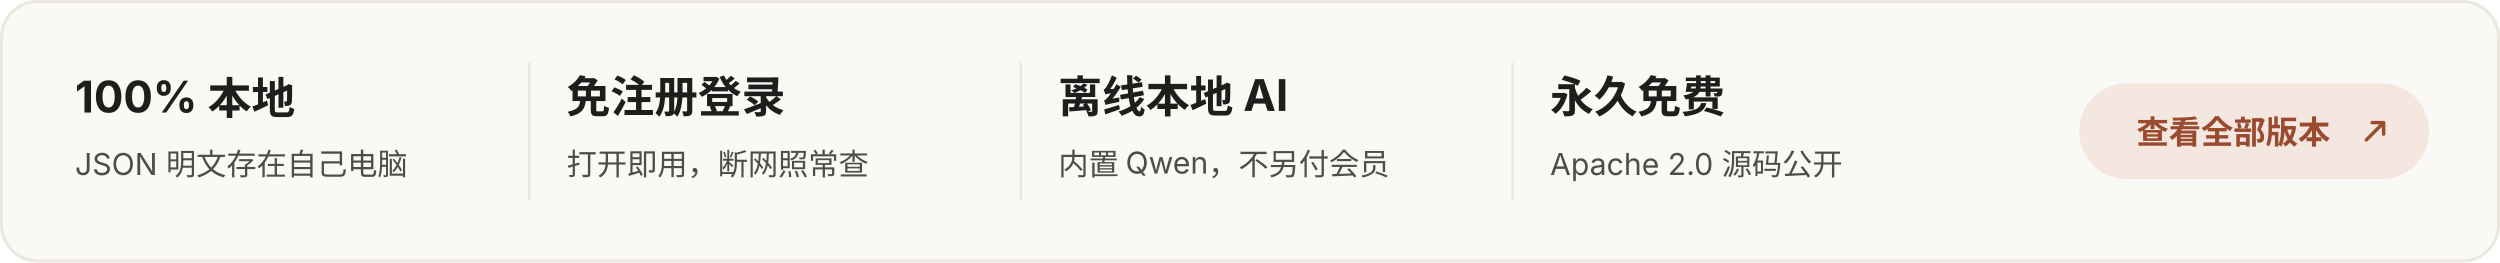
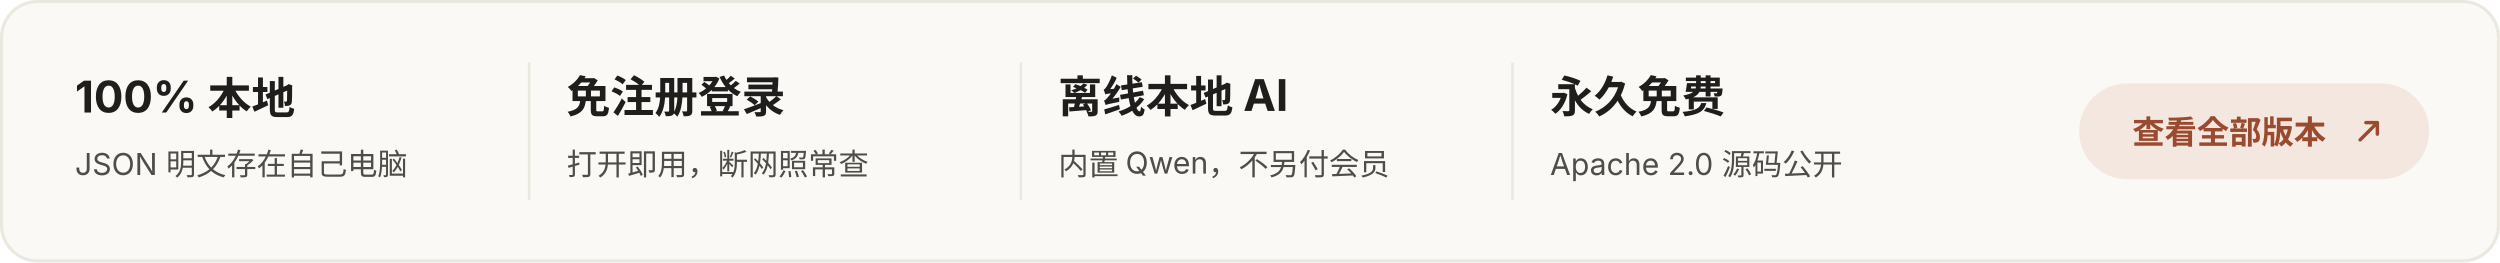
<svg xmlns="http://www.w3.org/2000/svg" width="1200" height="126" viewBox="0 0 1200 126" role="img" aria-label="Cooool Mark 核心承诺：100% 本地、免注册登录、离线 AI、Apache 2.0 永久免费" preserveAspectRatio="xMidYMid meet">
  <defs>
    <clipPath id="frCZL">
      <rect x="0" y="0" width="1200" height="126" rx="18" />
    </clipPath>
  </defs>
  <style>

  .sans{font-family:-apple-system,BlinkMacSystemFont,"PingFang SC","Hiragino Sans GB","Microsoft YaHei","Helvetica Neue",sans-serif}
  .serif{font-family:"Songti SC","Noto Serif CJK SC",Georgia,serif}
  .mono{font-family:"JetBrains Mono",ui-monospace,"SF Mono",Menlo,Consolas,monospace}

  @media(prefers-reduced-motion:reduce){*{animation:none!important}}
  </style>
  <g clip-path="url(#frCZL)">
    <rect width="1200" height="126" fill="#faf9f5" />
    <text class="sans" x="36" y="54" font-size="21" font-weight="700" fill="#1f1e1d">100% 本地</text>
    <text class="sans" x="36" y="84" font-size="14.5" fill="#4f4d47">JSON 明文存在自己电脑</text>
    <line x1="254" y1="30" x2="254" y2="96" stroke="#ebe8df" stroke-width="1.2" />
    <text class="sans" x="272" y="54" font-size="21" font-weight="700" fill="#1f1e1d">免注册登录</text>
    <text class="sans" x="272" y="84" font-size="14.5" fill="#4f4d47">打开即用，断网照常查</text>
    <line x1="490" y1="30" x2="490" y2="96" stroke="#ebe8df" stroke-width="1.2" />
    <text class="sans" x="508" y="54" font-size="21" font-weight="700" fill="#1f1e1d">离线本地 AI</text>
    <text class="sans" x="508" y="84" font-size="14.5" fill="#4f4d47">内置 Qwen，不另付会员</text>
    <line x1="726" y1="30" x2="726" y2="96" stroke="#ebe8df" stroke-width="1.2" />
    <text class="sans" x="744" y="54" font-size="21" font-weight="700" fill="#1f1e1d">永久免费</text>
    <text class="sans" x="744" y="84" font-size="14.5" fill="#4f4d47">Apache 2.0 源码公开</text>
    <rect x="998" y="40" width="168" height="46" rx="23" fill="#f3e7e0" />
-     <text class="sans" x="1072" y="69" text-anchor="middle" font-size="15.5" font-weight="600" fill="#9a4a2e">查看全部版本</text>
-     <g transform="translate(1140 63) scale(0.92)" fill="none" stroke="#9a4a2e" stroke-width="1.8" stroke-linecap="round" stroke-linejoin="round">
+     <text class="sans" x="1070" y="69" text-anchor="middle" font-size="15.5" font-weight="600" fill="#9a4a2e">查看全部版本</text>
+     <g transform="translate(1137 63) scale(0.92)" fill="none" stroke="#9a4a2e" stroke-width="1.8" stroke-linecap="round" stroke-linejoin="round">
      <path d="M-4.5 4.5 L4.5 -4.5 M-1.5 -4.5 H4.5 V1.5" />
    </g>
  </g>
  <rect x="0.75" y="0.75" width="1198.5" height="124.5" rx="17.25" fill="none" stroke="#ebe8df" stroke-width="1.5" />
</svg>
